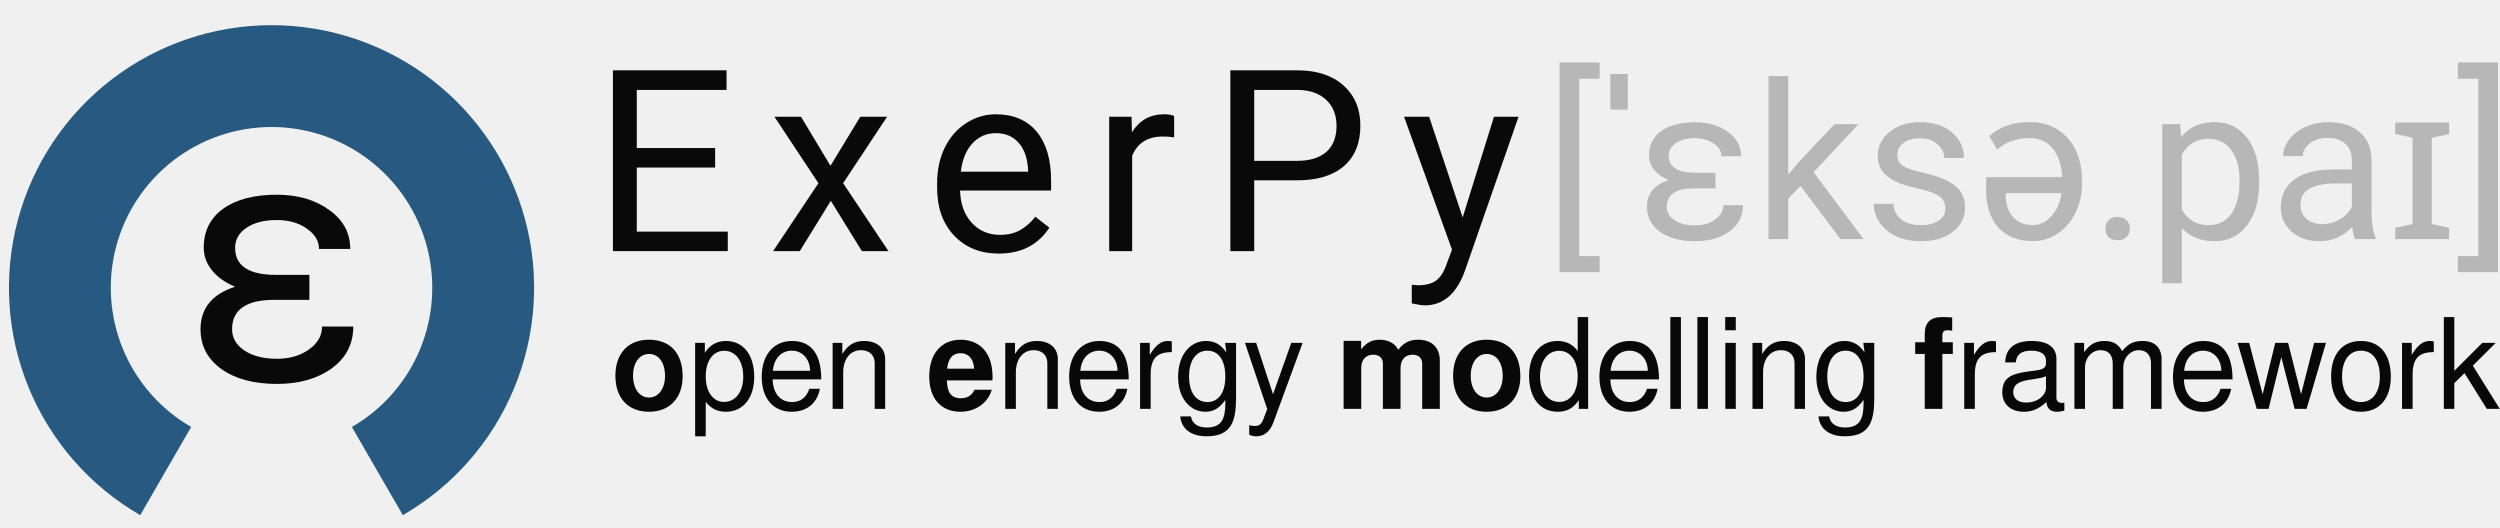
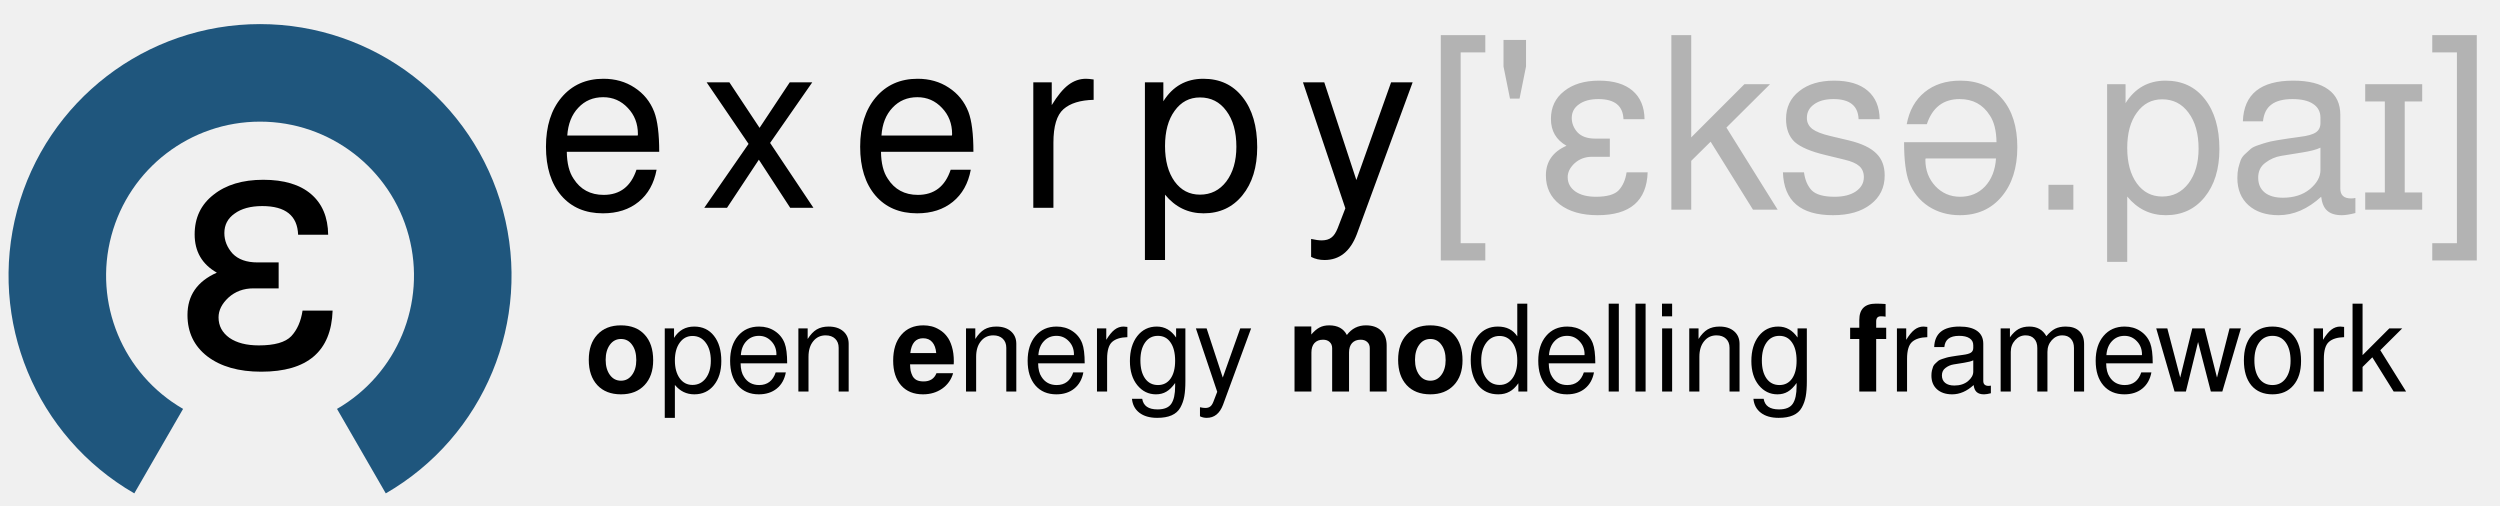
- <svg xmlns="http://www.w3.org/2000/svg" width="3750" height="792" viewBox="0 0 3750 792" fill="none">
-   <g opacity="0.99">
-     <g opacity="0.99">
-       <g opacity="0.99">
-         <g opacity="0.99">
-           <mask id="mask0_2_2" style="mask-type:luminance" maskUnits="userSpaceOnUse" x="0" y="0" width="848" height="792">
-             <g opacity="0.99">
-               <path d="M0 0H847.222V791.667H0V0Z" fill="white" />
-             </g>
-           </mask>
-           <g mask="url(#mask0_2_2)">
-             <path d="M248.541 706.58C241.038 702.249 233.725 697.618 226.602 692.687C219.479 687.757 212.569 682.544 205.872 677.048C199.175 671.552 192.714 665.791 186.489 659.767C180.264 653.742 174.295 647.472 168.584 640.959C162.872 634.446 157.435 627.71 152.275 620.751C147.114 613.793 142.247 606.635 137.672 599.278C133.097 591.922 128.831 584.39 124.873 576.684C120.915 568.978 117.278 561.123 113.963 553.119C110.648 545.115 107.665 536.989 105.015 528.741C102.365 520.493 100.057 512.151 98.09 503.714C96.123 495.277 94.504 486.774 93.233 478.204C91.962 469.635 91.043 461.028 90.476 452.383C89.91 443.739 89.697 435.085 89.839 426.423C89.981 417.761 90.477 409.12 91.326 400.498C92.175 391.877 93.375 383.304 94.926 374.781C96.477 366.258 98.374 357.812 100.616 349.444C102.859 341.076 105.439 332.814 108.358 324.657C111.276 316.5 114.523 308.476 118.099 300.585C121.674 292.694 125.566 284.963 129.775 277.391C133.983 269.818 138.494 262.43 143.307 255.227C148.12 248.024 153.219 241.03 158.605 234.244C163.991 227.459 169.645 220.904 175.567 214.581C181.489 208.258 187.66 202.188 194.079 196.37C200.498 190.553 207.144 185.007 214.017 179.733C220.89 174.46 227.967 169.475 235.248 164.781C242.529 160.087 249.99 155.698 257.63 151.614C265.271 147.53 273.065 143.765 281.013 140.32C288.962 136.874 297.038 133.759 305.241 130.974C313.445 128.19 321.748 125.745 330.152 123.64C338.556 121.535 347.031 119.777 355.579 118.366C364.126 116.955 372.717 115.896 381.351 115.188C389.986 114.48 398.634 114.126 407.298 114.126C415.961 114.126 424.61 114.481 433.244 115.189C441.878 115.897 450.469 116.956 459.016 118.368C467.564 119.779 476.039 121.537 484.443 123.642C492.846 125.748 501.15 128.192 509.353 130.977C517.557 133.762 525.633 136.877 533.581 140.323C541.529 143.769 549.324 147.534 556.964 151.618C564.604 155.702 572.065 160.091 579.345 164.786C586.626 169.481 593.703 174.465 600.576 179.738C607.449 185.013 614.095 190.559 620.514 196.376C626.933 202.194 633.103 208.265 639.025 214.588C644.947 220.911 650.601 227.465 655.987 234.251C661.372 241.037 666.471 248.032 671.284 255.235C676.097 262.438 680.608 269.826 684.816 277.399C689.024 284.971 692.916 292.703 696.491 300.594C700.066 308.485 703.313 316.509 706.231 324.666C709.15 332.823 711.73 341.085 713.972 349.453C716.214 357.821 718.111 366.267 719.661 374.79C721.212 383.314 722.412 391.886 723.261 400.507C724.11 409.129 724.605 417.771 724.747 426.433C724.889 435.095 724.676 443.748 724.109 452.392C723.542 461.037 722.623 469.644 721.352 478.214C720.081 486.783 718.462 495.286 716.494 503.723C714.527 512.16 712.218 520.502 709.568 528.75C706.918 536.998 703.935 545.124 700.62 553.127C697.304 561.131 693.667 568.986 689.709 576.692C685.751 584.398 681.484 591.929 676.909 599.286C672.334 606.643 667.466 613.8 662.306 620.759C657.145 627.717 651.708 634.452 645.996 640.965C640.284 647.479 634.315 653.748 628.09 659.773C621.865 665.798 615.404 671.557 608.707 677.053C602.01 682.549 595.1 687.762 587.976 692.692C580.853 697.623 573.54 702.253 566.037 706.585" stroke="#1F567D" stroke-width="152.779" />
-           </g>
-         </g>
-         <mask id="mask1_2_2" style="mask-type:luminance" maskUnits="userSpaceOnUse" x="855" y="443" width="2895" height="348">
-           <g opacity="0.99">
-             <path d="M855.956 443.352H3750V790.574H855.956V443.352Z" fill="white" />
-           </g>
-         </mask>
-         <g mask="url(#mask1_2_2)">
-           <path d="M973.349 509.577C942.182 509.577 923.104 530.166 923.104 563.599C923.104 597.221 942.182 617.621 973.538 617.621C1004.52 617.621 1023.97 597.032 1023.97 564.354C1023.97 529.788 1005.27 509.577 973.349 509.577ZM973.538 530.921C988.082 530.921 997.527 543.954 997.527 563.977C997.527 583.054 987.704 596.277 973.538 596.277C959.182 596.277 949.549 583.054 949.549 563.599C949.549 544.143 959.182 530.921 973.538 530.921Z" fill="black" />
-           <path d="M1042.72 654.455H1058.59V602.888C1066.9 613.088 1076.16 617.621 1089 617.621C1114.5 617.621 1131.31 597.033 1131.31 565.488C1131.31 532.243 1115.07 511.466 1088.81 511.466C1075.4 511.466 1064.64 517.51 1057.27 529.221V514.299H1042.72V654.455ZM1086.17 526.199C1103.55 526.199 1114.88 541.499 1114.88 565.11C1114.88 587.588 1103.36 602.888 1086.17 602.888C1069.55 602.888 1058.59 587.777 1058.59 564.543C1058.59 541.31 1069.55 526.199 1086.17 526.199Z" fill="black" />
-           <path d="M1231.91 569.077C1231.91 533.188 1218.5 511.466 1187.9 511.466C1160.33 511.466 1142.57 532.621 1142.57 565.11C1142.57 597.599 1159.76 617.621 1187.53 617.621C1210.19 617.621 1225.87 604.777 1229.84 583.244H1213.97C1209.63 596.277 1200.75 603.077 1188.09 603.077C1169.77 603.077 1159.38 589.288 1159 569.077H1231.91ZM1159.38 556.232C1160.7 537.91 1171.85 526.01 1187.71 526.01C1203.96 526.01 1215.1 539.232 1215.1 556.232H1159.38Z" fill="black" />
-           <path d="M1248.95 514.299V613.277H1264.82V558.688C1264.82 538.477 1275.4 525.255 1291.64 525.255C1304.11 525.255 1312.04 532.81 1312.04 544.71V613.277H1327.72V538.477C1327.72 522.044 1315.44 511.466 1296.36 511.466C1281.63 511.466 1272.19 517.132 1263.5 530.921V514.299H1248.95Z" fill="black" />
-           <path d="M1441.07 509.577C1411.8 509.577 1393.85 530.732 1393.85 564.921C1393.85 597.599 1411.61 617.621 1440.51 617.621C1463.36 617.621 1481.87 604.588 1487.73 584.565H1461.66C1458.45 592.688 1451.08 597.41 1441.45 597.41C1423.7 597.41 1420.86 584.377 1420.3 570.588H1488.67C1488.86 568.321 1488.86 567.377 1488.86 566.054C1488.86 520.91 1461.47 509.577 1441.07 509.577ZM1461.28 553.021H1420.67C1422.37 537.532 1428.98 529.788 1440.7 529.788C1452.97 529.788 1460.15 538.099 1461.28 553.021Z" fill="black" />
-           <path d="M1507.94 514.299V613.277H1523.8V558.688C1523.8 538.477 1534.38 525.255 1550.63 525.255C1563.09 525.255 1571.03 532.81 1571.03 544.71V613.277H1586.7V538.477C1586.7 522.044 1574.43 511.466 1555.35 511.466C1540.61 511.466 1531.17 517.132 1522.48 530.921V514.299H1507.94Z" fill="black" />
-           <path d="M1693.07 569.077C1693.07 533.188 1679.66 511.466 1649.06 511.466C1621.48 511.466 1603.72 532.621 1603.72 565.11C1603.72 597.599 1620.91 617.621 1648.68 617.621C1671.35 617.621 1687.02 604.777 1690.99 583.244H1675.12C1670.78 596.277 1661.9 603.077 1649.25 603.077C1630.92 603.077 1620.54 589.288 1620.16 569.077H1693.07ZM1620.54 556.232C1621.86 537.91 1633 526.01 1648.87 526.01C1665.11 526.01 1676.26 539.232 1676.26 556.232H1620.54Z" fill="black" />
-           <path d="M1757.71 528.088V512.032C1755.06 511.654 1753.74 511.466 1751.66 511.466C1741.46 511.466 1733.72 517.51 1724.65 532.243V514.299H1710.11V613.277H1725.97V561.899C1725.97 534.132 1738.63 528.466 1757.71 528.088Z" fill="black" />
-           <path d="M1807.96 617.621C1820.42 617.621 1829.11 612.333 1837.99 599.866V604.966C1837.99 627.632 1832.7 641.232 1810.41 641.232C1805.5 641.232 1789.07 640.666 1786.42 624.61H1770.37C1772.07 643.31 1786.61 654.454 1809.85 654.454C1847.43 654.454 1854.05 631.41 1854.05 597.032V514.299H1837.61L1839.5 528.654C1831.57 516.943 1821.94 511.466 1809.28 511.466C1784.16 511.466 1767.16 533.377 1767.16 565.488C1767.16 597.788 1785.48 617.621 1807.96 617.621ZM1810.98 526.01C1827.98 526.01 1837.99 540.366 1837.99 565.11C1837.99 588.721 1827.79 603.077 1811.17 603.077C1793.98 603.077 1783.59 588.532 1783.59 564.544C1783.59 540.744 1794.17 526.01 1810.98 526.01Z" fill="black" />
-           <path d="M1936.93 514.299L1909.54 591.366L1884.23 514.299H1867.42L1900.85 613.655L1894.8 629.332C1892.16 636.321 1888.76 638.966 1882.15 638.966C1879.88 638.966 1877.24 638.588 1873.84 637.832V651.999C1877.05 653.699 1880.26 654.454 1884.42 654.454C1895.18 654.454 1904.44 648.599 1909.92 634.054L1953.93 514.299H1936.93Z" fill="black" />
-           <path d="M2015.41 511.277V613.277H2041.86V552.077C2041.86 539.61 2048.66 532.055 2059.99 532.055C2068.87 532.055 2074.35 537.155 2074.35 545.277V613.277H2100.79V552.077C2100.79 539.61 2107.59 532.055 2118.92 532.055C2127.8 532.055 2133.28 537.155 2133.28 545.277V613.277H2159.73V541.121C2159.73 521.288 2147.64 509.577 2127.24 509.577C2114.39 509.577 2105.33 514.11 2097.39 524.688C2092.48 515.054 2082.28 509.577 2069.63 509.577C2057.91 509.577 2050.36 513.543 2041.67 523.932V511.277H2015.41Z" fill="black" />
-           <path d="M2229.9 509.577C2198.74 509.577 2179.66 530.166 2179.66 563.599C2179.66 597.221 2198.74 617.621 2230.09 617.621C2261.07 617.621 2280.52 597.032 2280.52 564.354C2280.52 529.788 2261.82 509.577 2229.9 509.577ZM2230.09 530.921C2244.64 530.921 2254.08 543.954 2254.08 563.977C2254.08 583.054 2244.26 596.277 2230.09 596.277C2215.74 596.277 2206.1 583.054 2206.1 563.599C2206.1 544.143 2215.74 530.921 2230.09 530.921Z" fill="black" />
-           <path d="M2382.2 475.577H2366.52V526.765C2359.91 516.754 2349.33 511.466 2336.11 511.466C2310.42 511.466 2293.61 532.054 2293.61 563.599C2293.61 597.032 2310.04 617.621 2336.68 617.621C2350.28 617.621 2359.72 612.521 2368.22 600.243V613.277H2382.2V475.577ZM2338.76 526.199C2355.76 526.199 2366.52 541.31 2366.52 564.921C2366.52 587.777 2355.57 602.888 2338.94 602.888C2321.57 602.888 2310.04 587.588 2310.04 564.543C2310.04 541.499 2321.57 526.199 2338.76 526.199Z" fill="black" />
-           <path d="M2488.47 569.077C2488.47 533.188 2475.06 511.466 2444.46 511.466C2416.88 511.466 2399.12 532.621 2399.12 565.11C2399.12 597.599 2416.31 617.621 2444.08 617.621C2466.75 617.621 2482.42 604.777 2486.39 583.244H2470.52C2466.18 596.277 2457.3 603.077 2444.65 603.077C2426.32 603.077 2415.93 589.288 2415.56 569.077H2488.47ZM2415.93 556.232C2417.26 537.91 2428.4 526.01 2444.27 526.01C2460.51 526.01 2471.66 539.232 2471.66 556.232H2415.93Z" fill="black" />
-           <path d="M2521.37 475.577H2505.51V613.277H2521.37V475.577Z" fill="black" />
-           <path d="M2561.95 475.577H2546.09V613.277H2561.95V475.577Z" fill="black" />
-           <path d="M2603.67 514.299H2587.99V613.277H2603.67V514.299ZM2603.67 475.577H2587.8V495.41H2603.67V475.577Z" fill="black" />
-           <path d="M2628.73 514.299V613.277H2644.59V558.688C2644.59 538.477 2655.17 525.255 2671.42 525.255C2683.88 525.255 2691.82 532.81 2691.82 544.71V613.277H2707.49V538.477C2707.49 522.044 2695.22 511.466 2676.14 511.466C2661.4 511.466 2651.96 517.132 2643.27 530.921V514.299H2628.73Z" fill="black" />
-           <path d="M2765.31 617.621C2777.78 617.621 2786.47 612.333 2795.35 599.866V604.966C2795.35 627.632 2790.06 641.232 2767.77 641.232C2762.86 641.232 2746.42 640.666 2743.78 624.61H2727.72C2729.42 643.31 2743.97 654.454 2767.2 654.454C2804.79 654.454 2811.4 631.41 2811.4 597.032V514.299H2794.97L2796.86 528.654C2788.92 516.943 2779.29 511.466 2766.64 511.466C2741.51 511.466 2724.51 533.377 2724.51 565.488C2724.51 597.788 2742.84 617.621 2765.31 617.621ZM2768.34 526.01C2785.34 526.01 2795.35 540.366 2795.35 565.11C2795.35 588.721 2785.15 603.077 2768.53 603.077C2751.34 603.077 2740.95 588.532 2740.95 564.544C2740.95 540.744 2751.53 526.01 2768.34 526.01Z" fill="black" />
-           <path d="M2929.23 513.355H2913.55V503.343C2913.55 498.055 2915.82 495.41 2920.73 495.41C2923 495.41 2926.02 495.599 2928.28 495.977V476.143C2923.37 475.765 2916.76 475.577 2913.17 475.577C2895.61 475.577 2887.11 483.888 2887.11 501.077V513.354H2872.75V530.921H2887.11V613.277H2913.55V530.921H2929.23V513.355Z" fill="black" />
-           <path d="M2993.97 528.088V512.032C2991.33 511.654 2990 511.466 2987.93 511.466C2977.73 511.466 2969.98 517.51 2960.91 532.243V514.299H2946.37V613.277H2962.24V561.899C2962.24 534.132 2974.89 528.466 2993.97 528.088Z" fill="black" />
-           <path d="M3007.77 543.577H3023.63C3024.95 531.488 3032.13 526.01 3046.87 526.01C3061.03 526.01 3068.97 531.299 3068.97 540.744V544.899C3068.97 551.51 3065 554.344 3052.53 555.855C3023.63 559.632 3003.42 561.899 3003.42 588.343C3003.42 606.288 3015.89 617.621 3035.91 617.621C3048.38 617.621 3058.39 613.277 3069.53 603.077C3070.67 613.088 3075.58 617.621 3085.78 617.621C3088.99 617.621 3091.44 617.243 3096.54 615.921V604.021C3094.84 604.399 3094.09 604.399 3093.14 604.399C3087.67 604.399 3084.64 601.565 3084.64 596.654V538.476C3084.64 520.91 3071.8 511.465 3047.43 511.465C3029.68 511.465 3008.71 516.755 3007.77 543.577ZM3039.31 603.832C3027.03 603.832 3019.85 597.977 3019.85 587.966C3019.85 566.244 3052.91 571.721 3068.97 564.355V582.11C3068.97 591.555 3058.01 603.832 3039.31 603.832Z" fill="black" />
-           <path d="M3111.65 514.299V613.277H3127.52V551.132C3127.52 536.777 3137.9 525.255 3150.75 525.255C3162.46 525.255 3169.07 532.432 3169.07 545.088V613.277H3184.94V551.132C3184.94 536.777 3195.33 525.255 3208.17 525.255C3219.69 525.255 3226.49 532.621 3226.49 545.088V613.277H3242.36V539.044C3242.36 521.288 3232.16 511.466 3213.65 511.466C3200.43 511.466 3192.49 515.432 3183.24 526.577C3177.38 515.999 3169.45 511.466 3156.6 511.466C3143.38 511.466 3134.69 516.377 3126.19 528.277V514.299H3111.65Z" fill="black" />
-           <path d="M3348.8 569.077C3348.8 533.188 3335.39 511.466 3304.79 511.466C3277.21 511.466 3259.45 532.621 3259.45 565.11C3259.45 597.599 3276.64 617.621 3304.41 617.621C3327.08 617.621 3342.75 604.777 3346.72 583.244H3330.85C3326.51 596.277 3317.63 603.077 3304.98 603.077C3286.65 603.077 3276.26 589.288 3275.89 569.077H3348.8ZM3276.27 556.232C3277.59 537.91 3288.73 526.01 3304.6 526.01C3320.84 526.01 3331.99 539.232 3331.99 556.232H3276.27Z" fill="black" />
-           <path d="M3459.9 613.277L3488.99 514.299H3471.24L3451.59 591.366L3432.14 514.299H3412.87L3393.98 591.366L3373.77 514.299H3356.39L3385.1 613.277H3402.86L3421.94 535.643L3441.96 613.277H3459.9Z" fill="black" />
-           <path d="M3541.25 511.466C3513.48 511.466 3496.67 531.299 3496.67 564.543C3496.67 597.788 3513.29 617.621 3541.44 617.621C3569.21 617.621 3586.21 597.788 3586.21 565.299C3586.21 531.11 3569.77 511.466 3541.25 511.466ZM3541.44 526.01C3559.19 526.01 3569.77 540.555 3569.77 565.11C3569.77 588.344 3558.82 603.077 3541.44 603.077C3523.87 603.077 3513.11 588.532 3513.11 564.544C3513.11 540.744 3523.87 526.01 3541.44 526.01Z" fill="black" />
-           <path d="M3650.65 528.088V512.032C3648.01 511.654 3646.69 511.466 3644.61 511.466C3634.41 511.466 3626.67 517.51 3617.6 532.243V514.299H3603.05V613.277H3618.92V561.899C3618.92 534.132 3631.58 528.466 3650.65 528.088Z" fill="black" />
-           <path d="M3681.45 475.577H3665.77V613.277H3681.45V574.743L3696.75 559.632L3730.18 613.277H3749.64L3709.22 548.488L3743.59 514.299H3723.38L3681.45 556.232V475.577Z" fill="black" />
-         </g>
-         <g opacity="0.99">
-           <mask id="mask2_2_2" style="mask-type:luminance" maskUnits="userSpaceOnUse" x="0" y="0" width="3750" height="792">
-             <g opacity="0.99">
-               <path d="M0 0H3750V791.667H0V0Z" fill="white" />
-             </g>
-           </mask>
-           <g mask="url(#mask2_2_2)">
-             <path d="M2399.42 118.012H2369.02V384.07H2399.42V408.257H2339.42V93.825H2399.42V118.012Z" fill="#B3B3B3" />
-             <path d="M2441.7 110.934V164.38H2415.63V110.934H2441.7Z" fill="#B3B3B3" />
-             <path d="M2500.24 310.236C2500.24 318.404 2504.11 325.087 2511.86 330.285C2519.71 335.483 2529.89 338.083 2542.41 338.083C2554.4 338.083 2564.47 335.165 2572.64 329.331C2580.92 323.496 2585.05 316.282 2585.05 307.69H2614.49C2614.49 324.133 2607.7 337.287 2594.12 347.153C2580.65 356.912 2563.41 361.792 2542.41 361.792C2520.77 361.792 2503.37 357.125 2490.22 347.789C2477.06 338.348 2470.48 325.83 2470.48 310.236C2470.48 290.504 2481.36 277.138 2503.11 270.136C2493.77 266.317 2486.5 261.172 2481.3 254.701C2476.11 248.23 2473.51 241.122 2473.51 233.378C2473.51 217.678 2479.61 205.425 2491.81 196.62C2504.11 187.815 2520.98 183.413 2542.41 183.413C2562.14 183.413 2578.58 188.186 2591.74 197.734C2605 207.175 2611.63 219.428 2611.63 234.492H2582.19C2582.19 227.066 2578.37 220.701 2570.73 215.397C2563.2 209.987 2553.76 207.281 2542.41 207.281C2530.53 207.281 2520.98 209.721 2513.77 214.601C2506.66 219.375 2503.11 225.687 2503.11 233.537C2503.11 250.511 2516.05 258.997 2541.93 258.997H2573.12V282.548H2537.48C2512.65 283.184 2500.24 292.414 2500.24 310.236Z" fill="#B3B3B3" />
-             <path d="M2700.73 278.888L2682.27 298.142V358.61H2652.83V114.193H2682.27V262.02L2698.02 243.085L2751.65 186.436H2787.45L2720.46 258.361L2795.25 358.61H2760.72L2700.73 278.888Z" fill="#B3B3B3" />
-             <path d="M2918.08 312.941C2918.08 304.984 2915.06 298.832 2909.01 294.482C2903.07 290.027 2892.62 286.208 2877.66 283.025C2862.81 279.843 2850.98 276.024 2842.18 271.568C2833.48 267.113 2827.01 261.808 2822.77 255.656C2818.63 249.503 2816.56 242.183 2816.56 233.696C2816.56 219.587 2822.5 207.653 2834.38 197.893C2846.37 188.133 2861.65 183.254 2880.21 183.254C2899.73 183.254 2915.54 188.292 2927.63 198.37C2939.83 208.448 2945.93 221.338 2945.93 237.038H2916.33C2916.33 228.976 2912.88 222.027 2905.99 216.192C2899.2 210.358 2890.61 207.441 2880.21 207.441C2869.5 207.441 2861.12 209.774 2855.07 214.442C2849.02 219.11 2846 225.21 2846 232.742C2846 239.849 2848.81 245.206 2854.43 248.813C2860.05 252.42 2870.19 255.868 2884.83 259.156C2899.57 262.445 2911.51 266.37 2920.63 270.932C2929.75 275.493 2936.49 281.01 2940.84 287.481C2945.29 293.846 2947.52 301.643 2947.52 310.872C2947.52 326.254 2941.37 338.613 2929.06 347.948C2916.76 357.178 2900.79 361.792 2881.17 361.792C2867.37 361.792 2855.17 359.352 2844.57 354.472C2833.96 349.593 2825.63 342.803 2819.58 334.104C2813.64 325.299 2810.67 315.805 2810.67 305.621H2840.11C2840.64 315.487 2844.57 323.337 2851.89 329.172C2859.31 334.9 2869.07 337.764 2881.17 337.764C2892.3 337.764 2901.22 335.537 2907.9 331.081C2914.69 326.519 2918.08 320.473 2918.08 312.941Z" fill="#B3B3B3" />
-             <path d="M3044.89 183.094C3068.23 183.094 3087.06 191.051 3101.38 206.963C3115.71 222.876 3122.87 244.039 3122.87 270.454V276.183C3122.87 291.989 3119.58 306.47 3113 319.624C3106.42 332.778 3097.41 343.121 3085.95 350.653C3074.49 358.079 3062.29 361.739 3049.35 361.633C3027.28 361.633 3010.05 354.897 2997.63 341.424C2985.33 327.951 2979.18 308.856 2979.18 284.139V265.68H3093.27C3092.53 247.858 3087.86 233.643 3079.27 223.035C3070.78 212.426 3059.32 207.122 3044.89 207.122C3025.16 207.122 3008.77 212.851 2995.72 224.308L2984.11 204.417C2998.96 190.202 3019.22 183.094 3044.89 183.094ZM3049.35 337.605C3059.75 337.605 3068.92 333.256 3076.88 324.557C3084.94 315.858 3090.09 304.242 3092.31 289.708H3008.77V293.846C3008.77 307.106 3012.38 317.714 3019.59 325.671C3026.91 333.627 3036.83 337.605 3049.35 337.605Z" fill="#B3B3B3" />
-             <path d="M3158.18 343.175C3158.18 338.083 3159.67 333.839 3162.64 330.445C3165.71 327.05 3170.27 325.353 3176.32 325.353C3182.37 325.353 3186.93 327.05 3190.01 330.445C3193.19 333.839 3194.78 338.083 3194.78 343.175C3194.78 348.054 3193.19 352.139 3190.01 355.427C3186.93 358.716 3182.37 360.36 3176.32 360.36C3170.27 360.36 3165.71 358.716 3162.64 355.427C3159.67 352.139 3158.18 348.054 3158.18 343.175Z" fill="#B3B3B3" />
-             <path d="M3388.75 274.432C3388.75 300.635 3382.75 321.746 3370.77 337.764C3358.78 353.783 3342.55 361.792 3322.07 361.792C3301.18 361.792 3284.73 355.162 3272.75 341.902V424.806H3243.31V186.436H3270.2L3271.63 205.531C3283.62 190.679 3300.27 183.254 3321.6 183.254C3342.28 183.254 3358.62 191.051 3370.61 206.645C3382.7 222.239 3388.75 243.933 3388.75 271.727V274.432ZM3359.31 271.091C3359.31 251.677 3355.17 236.348 3346.9 225.103C3338.62 213.859 3327.27 208.236 3312.85 208.236C3295.02 208.236 3281.66 216.139 3272.75 231.946V314.214C3281.55 329.914 3295.02 337.764 3313.16 337.764C3327.27 337.764 3338.46 332.195 3346.74 321.056C3355.12 309.811 3359.31 293.156 3359.31 271.091Z" fill="#B3B3B3" />
-             <path d="M3532.43 358.61C3530.73 355.215 3529.35 349.168 3528.29 340.469C3514.6 354.685 3498.27 361.792 3479.28 361.792C3462.31 361.792 3448.36 357.018 3437.43 347.471C3426.61 337.817 3421.2 325.618 3421.2 310.872C3421.2 292.944 3427.99 279.047 3441.57 269.181C3455.25 259.209 3474.45 254.223 3499.17 254.223H3527.81V240.698C3527.81 230.408 3524.74 222.239 3518.58 216.192C3512.43 210.04 3503.36 206.963 3491.37 206.963C3480.87 206.963 3472.07 209.615 3464.96 214.919C3457.85 220.224 3454.3 226.642 3454.3 234.174H3424.7C3424.7 225.581 3427.72 217.306 3433.77 209.35C3439.92 201.288 3448.2 194.923 3458.59 190.255C3469.09 185.587 3480.61 183.254 3493.12 183.254C3512.96 183.254 3528.5 188.239 3539.75 198.211C3550.99 208.077 3556.83 221.709 3557.25 239.107V318.351C3557.25 334.157 3559.27 346.728 3563.3 356.064V358.61H3532.43ZM3483.58 336.173C3492.8 336.173 3501.56 333.786 3509.83 329.012C3518.11 324.239 3524.1 318.033 3527.81 310.395V275.069H3504.74C3468.67 275.069 3450.64 285.624 3450.64 306.735C3450.64 315.964 3453.71 323.178 3459.87 328.376C3466.02 333.574 3473.92 336.173 3483.58 336.173Z" fill="#B3B3B3" />
-             <path d="M3673.66 183.933V200.879L3647.59 206.745V336.123L3673.66 341.663V358.61H3592.84V341.663L3618.91 336.123V206.745L3592.84 200.879V183.933H3673.66Z" fill="#B3B3B3" />
-             <path d="M3686.82 93.825H3746.97V408.257H3686.82V384.07H3717.53V118.012H3686.82V93.825Z" fill="#B3B3B3" />
-             <path d="M1072.68 251.318H955.152V347.424H1091.67V376.665H919.392V105.482H1089.81V134.91H955.152V222.076H1072.68V251.318Z" fill="black" />
-             <path d="M1245.69 248.71L1290.39 175.14H1330.62L1264.68 274.785L1332.67 376.665H1292.81L1246.24 301.233L1199.68 376.665H1159.64L1227.62 274.785L1161.69 175.14H1201.54L1245.69 248.71Z" fill="black" />
-             <path d="M1498.04 380.39C1470.72 380.39 1448.5 371.45 1431.36 353.57C1414.23 335.566 1405.66 311.539 1405.66 281.49V275.158C1405.66 255.167 1409.45 237.349 1417.02 221.704C1424.72 205.934 1435.4 193.642 1449.06 184.826C1462.84 175.885 1477.74 171.415 1493.76 171.415C1519.96 171.415 1540.32 180.045 1554.85 197.304C1569.37 214.564 1576.64 239.273 1576.64 271.433V285.774H1440.12C1440.61 305.641 1446.39 321.721 1457.44 334.014C1468.61 346.182 1482.77 352.266 1499.9 352.266C1512.07 352.266 1522.38 349.783 1530.82 344.816C1539.26 339.849 1546.65 333.269 1552.98 325.073L1574.03 341.464C1557.14 367.415 1531.81 380.39 1498.04 380.39ZM1493.76 199.726C1479.85 199.726 1468.18 204.817 1458.74 214.998C1449.3 225.056 1443.47 239.211 1441.23 257.464H1542.18V254.856C1541.19 237.349 1536.47 223.814 1528.03 214.253C1519.58 204.568 1508.16 199.726 1493.76 199.726Z" fill="black" />
-             <path d="M1761.2 206.058C1755.98 205.189 1750.33 204.755 1744.25 204.755C1721.65 204.755 1706.31 214.378 1698.24 233.624V376.665H1663.79V175.14H1697.31L1697.87 198.422C1709.17 180.418 1725.19 171.415 1745.92 171.415C1752.63 171.415 1757.72 172.285 1761.2 174.023V206.058Z" fill="black" />
-             <path d="M1881.31 270.502V376.665H1845.55V105.482H1945.57C1975.25 105.482 1998.47 113.056 2015.23 128.205C2032.12 143.353 2040.56 163.407 2040.56 188.364C2040.56 214.688 2032.3 234.989 2015.79 249.269C1999.4 263.424 1975.87 270.502 1945.2 270.502H1881.31ZM1881.31 241.26H1945.57C1964.69 241.26 1979.34 236.79 1989.53 227.85C1999.71 218.786 2004.8 205.748 2004.8 188.737C2004.8 172.595 1999.71 159.681 1989.53 149.996C1979.34 140.311 1965.37 135.282 1947.62 134.91H1881.31V241.26Z" fill="black" />
-             <path d="M2194.01 326.191L2240.95 175.14H2277.82L2196.8 407.769C2184.26 441.295 2164.33 458.057 2137.02 458.057L2130.5 457.499L2117.65 455.077V427.14L2126.96 427.885C2138.63 427.885 2147.7 425.525 2154.15 420.807C2160.73 416.089 2166.13 407.459 2170.36 394.918L2177.99 374.43L2106.1 175.14H2143.72L2194.01 326.191Z" fill="black" />
-           </g>
-         </g>
-         <g opacity="0.99">
-           <mask id="mask3_2_2" style="mask-type:luminance" maskUnits="userSpaceOnUse" x="0" y="0" width="3750" height="792">
-             <g opacity="0.99">
-               <path d="M0 0H3750V791.667H0V0Z" fill="white" />
-             </g>
-           </mask>
-           <g mask="url(#mask3_2_2)">
-             <path d="M348.136 493.868C348.136 506.865 354.297 517.498 366.618 525.768C379.108 534.039 395.311 538.174 415.227 538.174C434.299 538.174 450.334 533.532 463.33 524.249C476.495 514.966 483.078 503.489 483.078 489.818H529.915C529.915 515.979 519.113 536.908 497.509 552.605C476.073 568.133 448.646 575.897 415.227 575.897C380.795 575.897 353.115 568.47 332.186 553.617C311.257 538.596 300.792 518.679 300.792 493.868C300.792 462.475 318.093 441.208 352.693 430.069C337.84 423.992 326.279 415.806 318.008 405.511C309.738 395.215 305.603 383.907 305.603 371.585C305.603 346.606 315.308 327.111 334.718 313.102C354.297 299.093 381.133 292.089 415.227 292.089C446.621 292.089 472.782 299.684 493.711 314.875C514.809 329.896 525.358 349.391 525.358 373.358H478.521C478.521 361.543 472.444 351.416 460.292 342.977C448.308 334.369 433.287 330.065 415.227 330.065C396.323 330.065 381.133 333.947 369.656 341.711C358.347 349.306 352.693 359.349 352.693 371.839C352.693 398.844 373.285 412.346 414.468 412.346H464.09V449.816H407.379C367.884 450.829 348.136 465.513 348.136 493.868Z" fill="black" />
-           </g>
-         </g>
+ <svg xmlns="http://www.w3.org/2000/svg" xmlns:xlink="http://www.w3.org/1999/xlink" width="1409.613" height="285" id="svg2" version="1.1">
+   <defs id="defs4">
+     <linearGradient id="linearGradient3960">
+       <stop id="stop3972" offset="0" style="stop-color:#55d400;stop-opacity:0.749;" />
+       <stop id="stop3970" offset="0.5" style="stop-color:#55d400;stop-opacity:0.498;" />
+       <stop style="stop-color:#39d400;stop-opacity:0.247;" offset="0.75" id="stop3976" />
+       <stop id="stop3980" offset="0.875" style="stop-color:#94d400;stop-opacity:0.247;" />
+       <stop id="stop3978" offset="1" style="stop-color:#efd400;stop-opacity:0.247;" />
+     </linearGradient>
+     <marker orient="auto" refY="0" refX="0" id="Arrow2Lstart" style="overflow:visible">
+       <path id="path4366" style="fill-rule:evenodd;stroke-width:0.625;stroke-linejoin:round" d="M 8.719,4.034 -2.207,0.016 8.719,-4.002 c -1.745,2.372 -1.735,5.617 -6e-7,8.035 z" transform="matrix(1.1,0,0,1.1,1.1,0)" />
+     </marker>
+     <marker orient="auto" refY="0" refX="0" id="EmptyDiamondL" style="overflow:visible">
+       <path id="path4454" d="M 0,-7.071 -7.071,0 0,7.071 7.071,0 Z" style="fill:#ffffff;fill-rule:evenodd;stroke:#000000;stroke-width:1pt" transform="scale(0.8)" />
+     </marker>
+     <marker orient="auto" refY="0" refX="0" id="DiamondSstart" style="overflow:visible">
+       <path id="path4442" d="M 0,-7.071 -7.071,0 0,7.071 7.071,0 Z" style="fill-rule:evenodd;stroke:#000000;stroke-width:1pt" transform="matrix(0.2,0,0,0.2,1.2,0)" />
+     </marker>
+     <marker orient="auto" refY="0" refX="0" id="Arrow1Lstart" style="overflow:visible">
+       <path id="path4348" d="M 0,0 5,-5 -12.5,0 5,5 Z" style="fill-rule:evenodd;stroke:#000000;stroke-width:1pt" transform="matrix(0.8,0,0,0.8,10,0)" />
+     </marker>
+     <marker orient="auto" refY="0" refX="0" id="SquareL" style="overflow:visible">
+       <path id="path4418" d="M -5,-5 V 5 H 5 V -5 Z" style="fill-rule:evenodd;stroke:#000000;stroke-width:1pt" transform="scale(0.8)" />
+     </marker>
+     <radialGradient r="97.497" fy="188.214" fx="236.786" cy="188.214" cx="236.786" gradientTransform="translate(-139.2888,-90.7174)" gradientUnits="userSpaceOnUse" id="radialGradient3013" xlink:href="#linearGradient3684-76" />
+     <radialGradient r="97.497" fy="188.214" fx="236.786" cy="188.214" cx="236.786" gradientTransform="translate(-90.4365,1338.303)" gradientUnits="userSpaceOnUse" id="radialGradient3004" xlink:href="#linearGradient3684-76" />
+     <linearGradient id="linearGradient3684-76">
+       <stop offset="0" style="stop-color:#000000;stop-opacity:1" id="stop3686-14" />
+       <stop offset="0.898" style="stop-color:#000000;stop-opacity:0.867" id="stop3692-23" />
+       <stop offset="1" style="stop-color:#000000;stop-opacity:0" id="stop3688-2" />
+     </linearGradient>
+     <radialGradient gradientTransform="translate(-90.4365,1338.303)" gradientUnits="userSpaceOnUse" xlink:href="#linearGradient3684-76" id="radialGradient4894" fy="188.214" fx="236.786" r="97.497" cy="188.214" cx="236.786" />
+     <ellipse transform="matrix(-1.655217,1.515622,-1.863366,-2.034994,554.109,812.9532)" id="path3981-2-1-6-7-5-0-3-3-9" style="display:inline;fill:none;stroke:none" cx="-36.97" cy="-68.571" rx="43.03" ry="35" />
+     <mask id="mask0_2_2" maskUnits="userSpaceOnUse" x="0" y="0" width="848" height="792">
+       <g opacity="0.99" id="g1">
+         <path d="M 0,0 H 847.222 V 791.667 H 0 Z" fill="#ffffff" id="path1" />
      </g>
+     </mask>
+     <mask id="mask1_2_2" maskUnits="userSpaceOnUse" x="855" y="443" width="2895" height="348">
+       <g opacity="0.99" id="g4">
+         <path d="M 855.956,443.352 H 3750 V 790.574 H 855.956 Z" fill="#ffffff" id="path3" />
+       </g>
+     </mask>
+     <mask id="mask2_2_2" maskUnits="userSpaceOnUse" x="0" y="0" width="3750" height="792">
+       <g opacity="0.99" id="g32">
+         <path d="M 0,0 H 3750 V 791.667 H 0 Z" fill="#ffffff" id="path32" />
+       </g>
+     </mask>
+     <mask id="mask3_2_2" maskUnits="userSpaceOnUse" x="0" y="0" width="3750" height="792">
+       <g opacity="0.99" id="g51">
+         <path d="M 0,0 H 3750 V 791.667 H 0 Z" fill="#ffffff" id="path50" />
+       </g>
+     </mask>
+   </defs>
+   <g id="layer1" transform="translate(0,-767.3622)" style="display:inline">
+     <text xml:space="preserve" style="font-style:normal;font-weight:normal;line-height:0%;font-family:sans-serif;letter-spacing:0px;word-spacing:0px;fill:#000000;fill-opacity:1;stroke:none" x="611.429" y="504.094" id="text3057" transform="translate(0,308.2677)">
+       <tspan id="tspan3059" x="611.429" y="504.094" style="font-size:64px;line-height:1.25;font-family:sans-serif"> </tspan>
+     </text>
+     <g transform="matrix(0.9166694,0.00891669,-0.008729,0.9162305,14.67287,82.66684)" id="g3831-9-3-1-6-3" style="display:inline;fill:none;stroke:#cfcfcf;stroke-width:1.467;stroke-linecap:round;stroke-miterlimit:4;stroke-dasharray:none;stroke-opacity:1" />
+     <path style="font-size:135px;line-height:1.25;font-family:FreeSans;-inkscape-font-specification:FreeSans;letter-spacing:0px;word-spacing:0px;fill:#b3b3b3" d="m 837.491,787.18 v 9.72 h -13.905 v 107.595 h 13.905 v 9.72 h -25.11 v -127.035 z m 10.26,2.7 h 12.69 v 14.985 l -3.645,18.09 h -5.4 l -3.645,-18.09 z m 69.39,74.655 h 11.88 q -0.81,24.165 -28.215,24.165 -13.365,0 -21.33,-6.075 -7.83,-6.075 -7.83,-16.335 0,-11.61 11.61,-16.74 -8.775,-4.995 -8.775,-15.12 0,-9.855 7.425,-15.66 7.425,-5.94 19.71,-5.94 12.285,0 18.9,5.67 6.615,5.67 6.75,16.065 h -11.88 q -0.405,-11.34 -14.175,-11.34 -6.885,0 -10.935,2.97 -4.05,2.835 -4.05,7.695 0,4.455 3.24,8.1 3.375,3.51 9.855,3.51 h 8.37 v 10.26 h -9.99 q -5.805,0 -9.855,3.645 -3.915,3.645 -3.915,7.83 0,4.995 4.32,8.1 4.32,2.97 11.61,2.97 9.315,0 12.825,-3.645 3.51,-3.78 4.455,-10.125 z m 36.45,-77.355 v 57.645 l 29.97,-29.97 h 14.445 l -24.57,24.435 28.89,46.305 h -13.905 l -23.895,-38.34 -10.935,10.8 v 27.54 h -11.205 v -98.415 z m 63.585,77.355 q 0.81,6.345 4.32,10.125 3.645,3.645 12.96,3.645 7.425,0 11.88,-2.97 4.59,-3.105 4.59,-8.1 0,-3.915 -2.565,-6.21 -2.565,-2.295 -8.37,-3.645 l -10.53,-2.565 q -12.555,-2.97 -17.55,-7.425 -4.86,-4.59 -4.86,-12.96 0,-9.855 7.425,-15.66 7.425,-5.94 19.71,-5.94 12.285,0 18.9,5.67 6.615,5.67 6.75,16.065 h -11.88 q -0.405,-11.34 -14.175,-11.34 -6.885,0 -10.935,2.97 -4.05,2.835 -4.05,7.695 0,3.78 3.105,6.21 3.105,2.295 9.99,3.915 l 10.8,2.565 q 10.53,2.565 15.255,7.29 4.725,4.59 4.725,12.42 0,10.26 -7.965,16.335 -7.83,6.075 -21.195,6.075 -27.405,0 -28.215,-24.165 z m 56.43,-17.01 h 52.11 q -0.135,-9.72 -3.78,-15.12 -5.805,-9.18 -17.01,-9.18 -13.77,0 -18.495,14.175 h -11.34 q 2.16,-11.61 10.125,-18.09 7.965,-6.48 20.115,-6.48 14.85,0 23.49,10.125 8.64,9.99 8.64,27.405 0,17.415 -8.91,27.945 -8.775,10.395 -23.49,10.395 -9.99,0 -17.685,-4.995 -7.56,-4.995 -10.935,-13.635 -2.835,-7.425 -2.835,-22.545 z m 51.84,9.18 h -39.69 q -0.135,0.27 -0.135,0.81 0,8.775 5.67,14.85 5.67,5.94 13.905,5.94 8.505,0 14.04,-5.805 5.535,-5.94 6.21,-15.795 z m 43.605,14.85 v 14.04 h -14.04 v -14.04 z m 19.035,43.47 v -100.17 h 10.395 v 10.665 q 7.965,-12.69 22.545,-12.69 14.04,0 22.14,10.395 8.235,10.395 8.235,28.215 0,16.875 -8.37,27.135 -8.235,10.125 -21.87,10.125 -13.095,0 -21.735,-10.53 v 36.855 z m 31.05,-91.665 q -8.91,0 -14.31,7.56 -5.4,7.425 -5.4,19.845 0,12.42 5.4,19.98 5.4,7.425 14.31,7.425 9.18,0 14.85,-7.425 5.67,-7.56 5.67,-19.575 0,-12.69 -5.67,-20.25 -5.535,-7.56 -14.85,-7.56 z m 45.495,12.42 q 0.81,-22.95 28.35,-22.95 13.095,0 19.845,4.995 6.75,4.86 6.75,14.31 v 41.58 q 0,5.535 6.075,5.535 1.215,0 2.43,-0.27 v 8.505 q -4.725,1.215 -7.695,1.215 -5.4,0 -8.235,-2.565 -2.7,-2.43 -3.375,-7.83 -11.34,10.395 -24.03,10.395 -10.665,0 -17.01,-5.67 -6.21,-5.67 -6.21,-15.255 0,-3.105 0.54,-5.67 0.675,-2.565 1.35,-4.455 0.81,-2.025 2.7,-3.645 1.89,-1.755 3.105,-2.835 1.35,-1.08 4.32,-2.025 3.105,-1.08 4.725,-1.485 1.62,-0.54 5.67,-1.215 4.05,-0.675 5.94,-0.945 1.89,-0.27 6.75,-0.945 6.615,-0.81 9.18,-2.565 2.565,-1.755 2.565,-5.265 v -2.97 q 0,-5.13 -4.185,-7.83 -4.05,-2.7 -11.61,-2.7 -7.83,0 -11.88,3.105 -4.05,2.97 -4.725,9.45 z m 22.545,43.065 q 9.315,0 15.255,-4.86 5.94,-4.995 5.94,-10.665 v -12.69 q -3.375,1.62 -10.26,2.7 -6.75,1.08 -11.745,1.89 -4.995,0.81 -9.045,3.915 -4.05,2.97 -4.05,8.37 0,5.4 3.645,8.37 3.645,2.97 10.26,2.97 z m 46.44,-63.99 h 32.13 v 9.72 h -9.855 v 51.3 h 9.855 v 9.72 h -32.13 v -9.72 h 11.07 v -51.3 h -11.07 z m 37.8,99.36 v -9.72 h 13.905 v -107.595 h -13.905 v -9.72 h 25.11 v 127.035 z" id="text2997-0" aria-label="['ɛksə.paɪ]" />
+     <path style="font-size:192.55px;line-height:1.25;font-family:FreeSans;-inkscape-font-specification:FreeSans;letter-spacing:0px;word-spacing:0px;stroke-width:1.426" d="m 170.598,942.477 h 16.944 q -1.155,34.466 -40.243,34.466 -19.062,0 -30.423,-8.665 -11.168,-8.665 -11.168,-23.299 0,-16.559 16.559,-23.876 -12.516,-7.124 -12.516,-21.566 0,-14.056 10.59,-22.336 10.59,-8.472 28.112,-8.472 17.522,0 26.957,8.087 9.435,8.087 9.627,22.913 h -16.944 q -0.578,-16.174 -20.218,-16.174 -9.82,0 -15.597,4.236 -5.777,4.044 -5.777,10.975 0,6.354 4.621,11.553 4.814,5.006 14.056,5.006 h 11.938 v 14.634 h -14.249 q -8.28,0 -14.056,5.199 -5.584,5.199 -5.584,11.168 0,7.124 6.162,11.553 6.162,4.236 16.559,4.236 13.286,0 18.292,-5.199 5.006,-5.391 6.354,-14.441 z" id="text2997-0-2" aria-label="ɛ" />
+     <g id="text3020-0" style="line-height:0%;letter-spacing:0px;word-spacing:0px" aria-label="open energy modelling framework">
+       <path style="font-weight:600;font-size:68px;line-height:1.25;font-family:FreeSans;-inkscape-font-specification:'FreeSans Semi-Bold'" d="m 350.066,950.81 q 8.636,0 13.396,5.236 4.828,5.168 4.828,14.484 0,8.84 -4.896,14.008 -4.896,5.168 -13.26,5.168 -8.5,0 -13.328,-5.168 -4.828,-5.236 -4.828,-14.28 0,-9.044 4.828,-14.212 4.828,-5.236 13.26,-5.236 z m 0.068,7.684 q -3.876,0 -6.256,3.264 -2.38,3.264 -2.38,8.5 0,5.236 2.38,8.5 2.38,3.264 6.256,3.264 3.808,0 6.188,-3.196 2.448,-3.264 2.448,-8.432 0,-5.44 -2.38,-8.636 -2.312,-3.264 -6.256,-3.264 z" id="path2" />
+       <path style="font-size:68px;line-height:1.25;font-family:FreeSans;-inkscape-font-specification:FreeSans" d="m 374.818,1002.966 v -50.456 h 5.236 v 5.372 q 4.012,-6.392 11.356,-6.392 7.072,0 11.152,5.236 4.148,5.236 4.148,14.212 0,8.5 -4.216,13.668 -4.148,5.1 -11.016,5.1 -6.596,0 -10.948,-5.304 v 18.564 z m 15.64,-46.172 q -4.488,0 -7.208,3.808 -2.72,3.74 -2.72,9.996 0,6.256 2.72,10.064 2.72,3.74 7.208,3.74 4.624,0 7.48,-3.74 2.856,-3.808 2.856,-9.86 0,-6.392 -2.856,-10.2 -2.788,-3.808 -7.48,-3.808 z m 53.38,15.436 h -26.248 q 0.068,4.896 1.904,7.616 2.924,4.624 8.568,4.624 6.936,0 9.316,-7.14 h 5.712 q -1.088,5.848 -5.1,9.112 -4.012,3.264 -10.132,3.264 -7.48,0 -11.832,-5.032 -4.352,-5.1 -4.352,-13.872 0,-8.772 4.42,-14.008 4.488,-5.304 11.9,-5.304 5.032,0 8.84,2.516 3.876,2.516 5.576,6.868 1.428,3.74 1.428,11.356 z m -26.112,-4.624 h 19.992 q 0.068,-0.136 0.068,-0.408 0,-4.42 -2.856,-7.412 -2.856,-3.06 -7.004,-3.06 -4.284,0 -7.072,2.992 -2.788,2.924 -3.128,7.888 z m 32.436,-15.096 h 5.236 v 5.984 q 2.38,-3.74 5.1,-5.372 2.788,-1.632 6.732,-1.632 5.168,0 8.228,2.652 3.06,2.652 3.06,7.072 v 26.928 h -5.644 v -24.684 q 0,-3.196 -1.972,-5.1 -1.972,-1.904 -5.372,-1.904 -4.352,0 -7.004,3.332 -2.652,3.264 -2.652,8.704 v 19.652 h -5.712 z" id="path4" />
+       <path style="font-weight:600;font-size:68px;line-height:1.25;font-family:FreeSans;-inkscape-font-specification:'FreeSans Semi-Bold'" d="m 520.61,950.81 q 2.38,0 4.624,0.544 2.244,0.544 4.556,1.972 2.38,1.428 4.08,3.672 1.768,2.176 2.856,5.848 1.088,3.604 1.088,8.296 0,0.816 -0.068,1.632 h -24.616 q 0.068,2.108 0.34,3.672 0.34,1.496 1.088,2.992 0.816,1.428 2.312,2.244 1.564,0.748 3.876,0.748 5.44,0 7.276,-4.624 h 9.384 q -1.564,5.44 -6.188,8.704 -4.624,3.196 -10.812,3.196 -7.82,0 -12.308,-5.032 -4.488,-5.1 -4.488,-13.94 0,-9.248 4.556,-14.552 4.556,-5.372 12.444,-5.372 z m 7.276,15.64 q -0.34,-4.012 -2.244,-6.188 -1.836,-2.176 -5.168,-2.176 -6.256,0 -7.208,8.364 z" id="path5" />
+       <path style="font-size:68px;line-height:1.25;font-family:FreeSans;-inkscape-font-specification:FreeSans" d="m 544.682,952.51 h 5.236 v 5.984 q 2.38,-3.74 5.1,-5.372 2.788,-1.632 6.732,-1.632 5.168,0 8.228,2.652 3.06,2.652 3.06,7.072 v 26.928 h -5.644 v -24.684 q 0,-3.196 -1.972,-5.1 -1.972,-1.904 -5.372,-1.904 -4.352,0 -7.004,3.332 -2.652,3.264 -2.652,8.704 v 19.652 h -5.712 z m 66.912,19.72 h -26.248 q 0.068,4.896 1.904,7.616 2.924,4.624 8.568,4.624 6.936,0 9.316,-7.14 h 5.712 q -1.088,5.848 -5.1,9.112 -4.012,3.264 -10.132,3.264 -7.48,0 -11.832,-5.032 -4.352,-5.1 -4.352,-13.872 0,-8.772 4.42,-14.008 4.488,-5.304 11.9,-5.304 5.032,0 8.84,2.516 3.876,2.516 5.576,6.868 1.428,3.74 1.428,11.356 z m -26.112,-4.624 h 19.992 q 0.068,-0.136 0.068,-0.408 0,-4.42 -2.856,-7.412 -2.856,-3.06 -7.004,-3.06 -4.284,0 -7.072,2.992 -2.788,2.924 -3.128,7.888 z m 50.184,-10.132 q -5.712,0.136 -8.568,2.652 -2.856,2.516 -2.856,9.52 v 18.496 h -5.712 v -35.632 h 5.236 v 6.46 q 2.448,-4.012 4.692,-5.712 2.312,-1.768 5.032,-1.768 0.748,0 2.176,0.204 z m 16.116,32.232 q -6.256,0 -10.472,-5.1 -4.216,-5.168 -4.216,-13.668 0,-8.704 4.148,-14.076 4.216,-5.372 11.016,-5.372 6.664,0 10.88,6.188 v -5.168 h 5.236 v 29.784 q 0,5.1 -0.612,8.5 -0.612,3.468 -2.244,6.392 -1.632,2.924 -4.896,4.352 -3.196,1.428 -8.16,1.428 -6.256,0 -9.996,-2.856 -3.74,-2.856 -4.216,-7.888 h 5.78 q 0.952,5.984 8.636,5.984 5.712,0 7.82,-3.264 2.108,-3.196 2.108,-9.792 v -1.836 q -2.38,3.4 -4.964,4.896 -2.516,1.496 -5.848,1.496 z m 1.088,-32.98 q -4.556,0 -7.208,3.74 -2.652,3.74 -2.652,10.132 0,6.46 2.652,10.2 2.652,3.672 7.276,3.672 4.488,0 7.072,-3.604 2.584,-3.672 2.584,-10.064 0,-6.664 -2.584,-10.336 -2.516,-3.74 -7.14,-3.74 z m 46.444,-4.216 h 6.12 l -15.844,43.112 q -2.788,7.344 -9.18,7.344 -2.108,0 -3.808,-0.884 v -5.1 q 1.836,0.408 2.992,0.408 1.768,0 2.788,-0.816 1.02,-0.748 1.768,-2.652 l 2.176,-5.644 -12.036,-35.768 h 6.052 l 9.112,27.744 z" id="path6" />
+       <path style="font-weight:600;font-size:68px;line-height:1.25;font-family:FreeSans;-inkscape-font-specification:'FreeSans Semi-Bold'" d="m 729.913,951.422 h 9.452 v 4.556 q 2.38,-2.788 4.624,-3.944 2.312,-1.224 5.44,-1.224 7.208,0 9.996,5.44 4.08,-5.44 10.744,-5.44 5.508,0 8.568,2.992 3.128,2.992 3.128,8.364 v 25.976 h -9.52 v -24.48 q 0,-2.176 -1.428,-3.468 -1.36,-1.292 -3.74,-1.292 -3.06,0 -4.828,1.904 -1.7,1.904 -1.7,5.304 v 22.032 h -9.52 v -24.48 q 0,-2.176 -1.428,-3.468 -1.36,-1.292 -3.74,-1.292 -3.06,0 -4.828,1.904 -1.7,1.904 -1.7,5.304 v 22.032 h -9.52 z m 76.5,-0.612 q 8.636,0 13.396,5.236 4.828,5.168 4.828,14.484 0,8.84 -4.896,14.008 -4.896,5.168 -13.26,5.168 -8.5,0 -13.328,-5.168 -4.828,-5.236 -4.828,-14.28 0,-9.044 4.828,-14.212 4.828,-5.236 13.26,-5.236 z m 0.068,7.684 q -3.876,0 -6.256,3.264 -2.38,3.264 -2.38,8.5 0,5.236 2.38,8.5 2.38,3.264 6.256,3.264 3.808,0 6.188,-3.196 2.448,-3.264 2.448,-8.432 0,-5.44 -2.38,-8.636 -2.312,-3.264 -6.256,-3.264 z" id="path7" />
+       <path style="font-size:68px;line-height:1.25;font-family:FreeSans;-inkscape-font-specification:FreeSans" d="m 861.154,938.57 v 49.572 h -5.032 v -4.692 q -2.312,3.332 -5.032,4.76 -2.652,1.496 -6.324,1.496 -7.208,0 -11.356,-5.168 -4.148,-5.236 -4.148,-14.28 0,-8.5 4.148,-13.6 4.216,-5.168 11.152,-5.168 7.344,0 10.948,5.508 v -18.428 z m -15.64,18.224 q -4.624,0 -7.48,3.808 -2.856,3.808 -2.856,9.996 0,6.256 2.856,10.064 2.856,3.74 7.548,3.74 4.488,0 7.208,-3.74 2.72,-3.74 2.72,-9.928 0,-6.392 -2.72,-10.132 -2.72,-3.808 -7.276,-3.808 z m 53.992,15.436 h -26.248 q 0.068,4.896 1.904,7.616 2.924,4.624 8.568,4.624 6.936,0 9.316,-7.14 h 5.712 q -1.088,5.848 -5.1,9.112 -4.012,3.264 -10.132,3.264 -7.48,0 -11.832,-5.032 -4.352,-5.1 -4.352,-13.872 0,-8.772 4.42,-14.008 4.488,-5.304 11.9,-5.304 5.032,0 8.84,2.516 3.876,2.516 5.576,6.868 1.428,3.74 1.428,11.356 z m -26.112,-4.624 h 19.992 q 0.068,-0.136 0.068,-0.408 0,-4.42 -2.856,-7.412 -2.856,-3.06 -7.004,-3.06 -4.284,0 -7.072,2.992 -2.788,2.924 -3.128,7.888 z m 39.372,-29.036 v 49.572 h -5.712 v -49.572 z m 15.096,0 v 49.572 h -5.712 v -49.572 z m 14.96,13.94 v 35.632 h -5.644 v -35.632 z m 0,-13.94 v 7.14 h -5.712 v -7.14 z m 9.656,13.94 h 5.236 v 5.984 q 2.38,-3.74 5.1,-5.372 2.788,-1.632 6.732,-1.632 5.168,0 8.228,2.652 3.06,2.652 3.06,7.072 v 26.928 h -5.644 v -24.684 q 0,-3.196 -1.972,-5.1 -1.972,-1.904 -5.372,-1.904 -4.352,0 -7.004,3.332 -2.652,3.264 -2.652,8.704 v 19.652 h -5.712 z m 49.708,37.196 q -6.256,0 -10.472,-5.1 -4.216,-5.168 -4.216,-13.668 0,-8.704 4.148,-14.076 4.216,-5.372 11.016,-5.372 6.664,0 10.88,6.188 v -5.168 h 5.236 v 29.784 q 0,5.1 -0.612,8.5 -0.612,3.468 -2.244,6.392 -1.632,2.924 -4.896,4.352 -3.196,1.428 -8.16,1.428 -6.256,0 -9.996,-2.856 -3.74,-2.856 -4.216,-7.888 h 5.78 q 0.952,5.984 8.636,5.984 5.712,0 7.82,-3.264 2.108,-3.196 2.108,-9.792 v -1.836 q -2.38,3.4 -4.964,4.896 -2.516,1.496 -5.848,1.496 z m 1.088,-32.98 q -4.556,0 -7.208,3.74 -2.652,3.74 -2.652,10.132 0,6.46 2.652,10.2 2.652,3.672 7.276,3.672 4.488,0 7.072,-3.604 2.584,-3.672 2.584,-10.064 0,-6.664 -2.584,-10.336 -2.516,-3.74 -7.14,-3.74 z" id="path8" />
+       <path style="font-weight:600;font-size:68px;line-height:1.25;font-family:FreeSans;-inkscape-font-specification:'FreeSans Semi-Bold'" d="m 1063.522,952.17 v 6.324 h -5.644 v 29.648 h -9.52 v -29.648 h -5.168 v -6.324 h 5.168 v -4.42 q 0,-9.18 9.384,-9.18 2.788,0 5.44,0.204 v 7.14 q -1.224,-0.204 -2.72,-0.204 -2.584,0 -2.584,2.856 v 3.604 z" id="path9" />
+       <path style="font-size:68px;line-height:1.25;font-family:FreeSans;-inkscape-font-specification:FreeSans" d="m 1086.709,957.474 q -5.712,0.136 -8.568,2.652 -2.856,2.516 -2.856,9.52 v 18.496 h -5.712 v -35.632 h 5.236 v 6.46 q 2.448,-4.012 4.692,-5.712 2.312,-1.768 5.032,-1.768 0.748,0 2.176,0.204 z m 3.876,5.576 q 0.408,-11.56 14.28,-11.56 6.596,0 9.996,2.516 3.4,2.448 3.4,7.208 v 20.944 q 0,2.788 3.06,2.788 0.612,0 1.224,-0.136 v 4.284 q -2.38,0.612 -3.876,0.612 -2.72,0 -4.148,-1.292 -1.36,-1.224 -1.7,-3.944 -5.712,5.236 -12.104,5.236 -5.372,0 -8.568,-2.856 -3.128,-2.856 -3.128,-7.684 0,-1.564 0.272,-2.856 0.34,-1.292 0.68,-2.244 0.408,-1.02 1.36,-1.836 0.952,-0.884 1.564,-1.428 0.68,-0.544 2.176,-1.02 1.564,-0.544 2.38,-0.748 0.816,-0.272 2.856,-0.612 2.04,-0.34 2.992,-0.476 0.952,-0.136 3.4,-0.476 3.332,-0.408 4.624,-1.292 1.292,-0.884 1.292,-2.652 v -1.496 q 0,-2.584 -2.108,-3.944 -2.04,-1.36 -5.848,-1.36 -3.944,0 -5.984,1.564 -2.04,1.496 -2.38,4.76 z m 11.356,21.692 q 4.692,0 7.684,-2.448 2.992,-2.516 2.992,-5.372 v -6.392 q -1.7,0.816 -5.168,1.36 -3.4,0.544 -5.916,0.952 -2.516,0.408 -4.556,1.972 -2.04,1.496 -2.04,4.216 0,2.72 1.836,4.216 1.836,1.496 5.168,1.496 z m 26.112,-32.232 h 5.236 v 5.032 q 2.312,-3.196 4.828,-4.624 2.584,-1.428 6.12,-1.428 6.596,0 9.588,5.44 2.516,-2.992 4.964,-4.216 2.448,-1.224 5.984,-1.224 4.964,0 7.616,2.584 2.72,2.516 2.72,7.344 v 26.724 h -5.712 v -24.548 q 0,-3.4 -1.768,-5.236 -1.7,-1.904 -4.828,-1.904 -3.468,0 -5.916,2.72 -2.448,2.72 -2.448,6.596 v 22.372 h -5.712 v -24.548 q 0,-3.4 -1.768,-5.236 -1.7,-1.904 -4.828,-1.904 -3.468,0 -5.916,2.72 -2.448,2.72 -2.448,6.596 v 22.372 h -5.712 z m 85.748,19.72 h -26.248 q 0.068,4.896 1.904,7.616 2.924,4.624 8.568,4.624 6.936,0 9.316,-7.14 h 5.712 q -1.088,5.848 -5.1,9.112 -4.012,3.264 -10.132,3.264 -7.48,0 -11.832,-5.032 -4.352,-5.1 -4.352,-13.872 0,-8.772 4.42,-14.008 4.488,-5.304 11.9,-5.304 5.032,0 8.84,2.516 3.876,2.516 5.576,6.868 1.428,3.74 1.428,11.356 z m -26.112,-4.624 h 19.992 q 0.068,-0.136 0.068,-0.408 0,-4.42 -2.856,-7.412 -2.856,-3.06 -7.004,-3.06 -4.284,0 -7.072,2.992 -2.788,2.924 -3.128,7.888 z m 65.348,20.536 h -6.46 l -7.208,-27.948 -6.868,27.948 h -6.392 l -10.336,-35.632 h 6.256 l 7.276,27.744 6.8,-27.744 h 6.936 l 7.004,27.744 7.072,-27.744 h 6.392 z m 28.22,-36.652 q 7.684,0 11.9,5.1 4.284,5.032 4.284,14.28 0,8.772 -4.352,13.804 -4.284,5.032 -11.764,5.032 -7.616,0 -11.9,-5.032 -4.216,-5.1 -4.216,-14.076 0,-8.976 4.284,-14.008 4.284,-5.1 11.764,-5.1 z m 0.068,5.236 q -4.76,0 -7.48,3.74 -2.72,3.672 -2.72,10.132 0,6.46 2.72,10.2 2.72,3.672 7.48,3.672 4.692,0 7.412,-3.672 2.788,-3.74 2.788,-9.996 0,-6.596 -2.72,-10.336 -2.652,-3.74 -7.48,-3.74 z m 40.392,0.748 q -5.712,0.136 -8.568,2.652 -2.856,2.516 -2.856,9.52 v 18.496 h -5.712 v -35.632 h 5.236 v 6.46 q 2.448,-4.012 4.692,-5.712 2.312,-1.768 5.032,-1.768 0.748,0 2.176,0.204 z m 10.404,-18.904 v 29.036 l 15.096,-15.096 h 7.276 l -12.376,12.308 14.552,23.324 h -7.004 l -12.036,-19.312 -5.508,5.44 v 13.872 h -5.644 v -49.572 z" id="path10" />
    </g>
+     <g style="display:inline" id="g3465-3-7" transform="matrix(1.14,0,0,1.14,-33.0756,-135.6399)">
+       <path id="path3981-2-1-6-7-5-0-4-4-8-3-3" style="display:inline;opacity:1;vector-effect:none;fill:none;stroke:#1f567d;stroke-width:48.246" transform="rotate(90.00083)" d="m 1015.236,-107.515 a 100.262,100.262 0 0 1 -112.779,46.715 100.262,100.262 0 0 1 -74.312,-96.846 100.262,100.262 0 0 1 74.312,-96.846 100.262,100.262 0 0 1 112.779,46.715" />
+     </g>
+     <path style="font-size:135px;line-height:0%;font-family:FreeSans;-inkscape-font-specification:FreeSans;letter-spacing:20px;word-spacing:0px" d="m 371.695,852.948 h -52.11 q 0.135,9.72 3.78,15.12 5.805,9.18 17.01,9.18 13.77,0 18.495,-14.175 h 11.34 q -2.16,11.61 -10.125,18.09 -7.965,6.48 -20.115,6.48 -14.85,0 -23.49,-9.99 -8.64,-10.125 -8.64,-27.54 0,-17.415 8.775,-27.81 8.91,-10.53 23.625,-10.53 9.99,0 17.55,4.995 7.695,4.995 11.07,13.635 2.835,7.425 2.835,22.545 z m -51.84,-9.18 h 39.69 q 0.135,-0.27 0.135,-0.81 0,-8.775 -5.67,-14.715 -5.67,-6.075 -13.905,-6.075 -8.505,0 -14.04,5.94 -5.535,5.805 -6.21,15.66 z m 114.365,4.185 24.435,36.585 h -13.095 l -17.685,-27.135 -17.955,27.135 h -12.825 l 24.975,-36.045 -23.625,-34.695 h 12.825 l 17.01,25.65 17.01,-25.65 h 12.69 z m 114.635,4.995 h -52.11 q 0.135,9.72 3.78,15.12 5.805,9.18 17.01,9.18 13.77,0 18.495,-14.175 h 11.34 q -2.16,11.61 -10.125,18.09 -7.965,6.48 -20.115,6.48 -14.85,0 -23.49,-9.99 -8.64,-10.125 -8.64,-27.54 0,-17.415 8.775,-27.81 8.91,-10.53 23.625,-10.53 9.99,0 17.55,4.995 7.695,4.995 11.07,13.635 2.835,7.425 2.835,22.545 z m -51.84,-9.18 h 39.69 q 0.135,-0.27 0.135,-0.81 0,-8.775 -5.67,-14.715 -5.67,-6.075 -13.905,-6.075 -8.505,0 -14.04,5.94 -5.535,5.805 -6.21,15.66 z m 119.63,-20.115 q -11.34,0.27 -17.01,5.265 -5.67,4.995 -5.67,18.9 v 36.72 h -11.34 v -70.74 h 10.395 v 12.825 q 4.86,-7.965 9.315,-11.34 4.59,-3.51 9.99,-3.51 1.485,0 4.32,0.405 z m 28.91,90.315 v -100.17 h 10.395 v 10.665 q 7.965,-12.69 22.545,-12.69 14.04,0 22.14,10.395 8.235,10.395 8.235,28.215 0,16.875 -8.37,27.135 -8.235,10.125 -21.87,10.125 -13.095,0 -21.735,-10.53 v 36.855 z m 31.05,-91.665 q -8.91,0 -14.31,7.56 -5.4,7.425 -5.4,19.845 0,12.42 5.4,19.98 5.4,7.425 14.31,7.425 9.18,0 14.85,-7.425 5.67,-7.56 5.67,-19.575 0,-12.69 -5.67,-20.25 -5.535,-7.56 -14.85,-7.56 z m 107.75,-8.505 h 12.15 l -31.455,85.59 q -5.535,14.58 -18.225,14.58 -4.185,0 -7.56,-1.755 v -10.125 q 3.645,0.81 5.94,0.81 3.51,0 5.535,-1.62 2.025,-1.485 3.51,-5.265 l 4.32,-11.205 -23.895,-71.01 h 12.015 l 18.09,55.08 z" id="text2987-2-0" aria-label="exerpy" />
  </g>
</svg>
